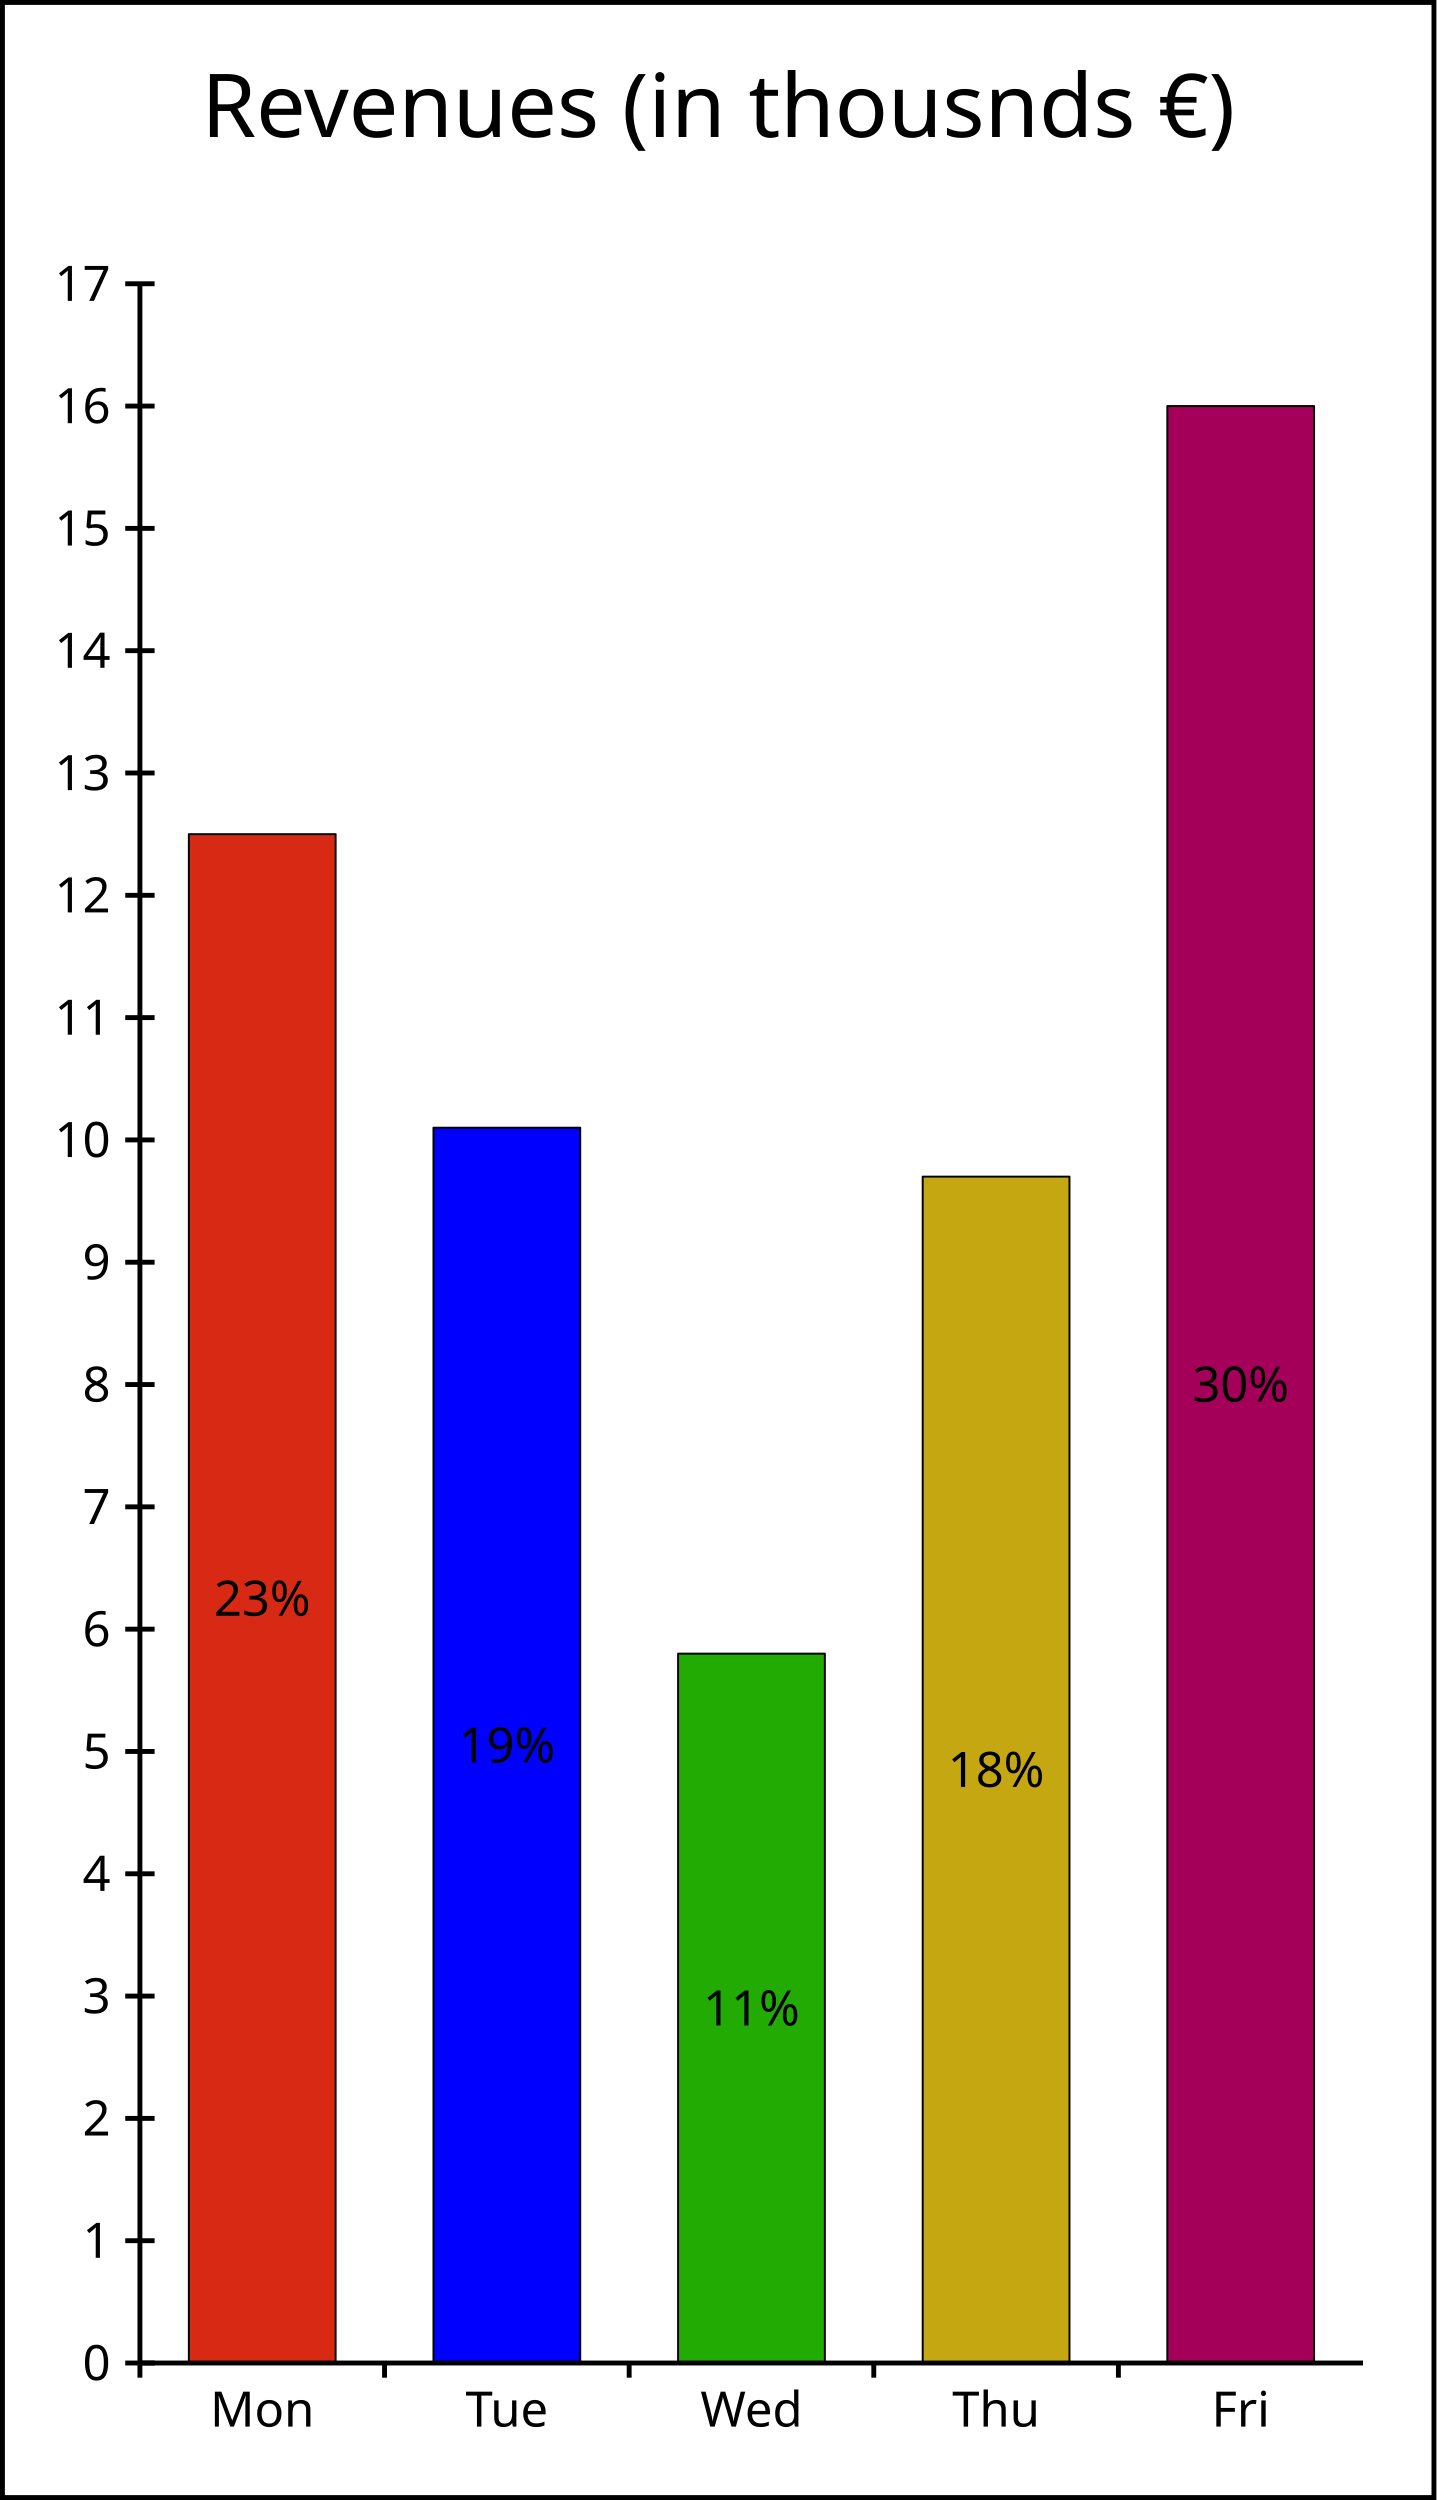
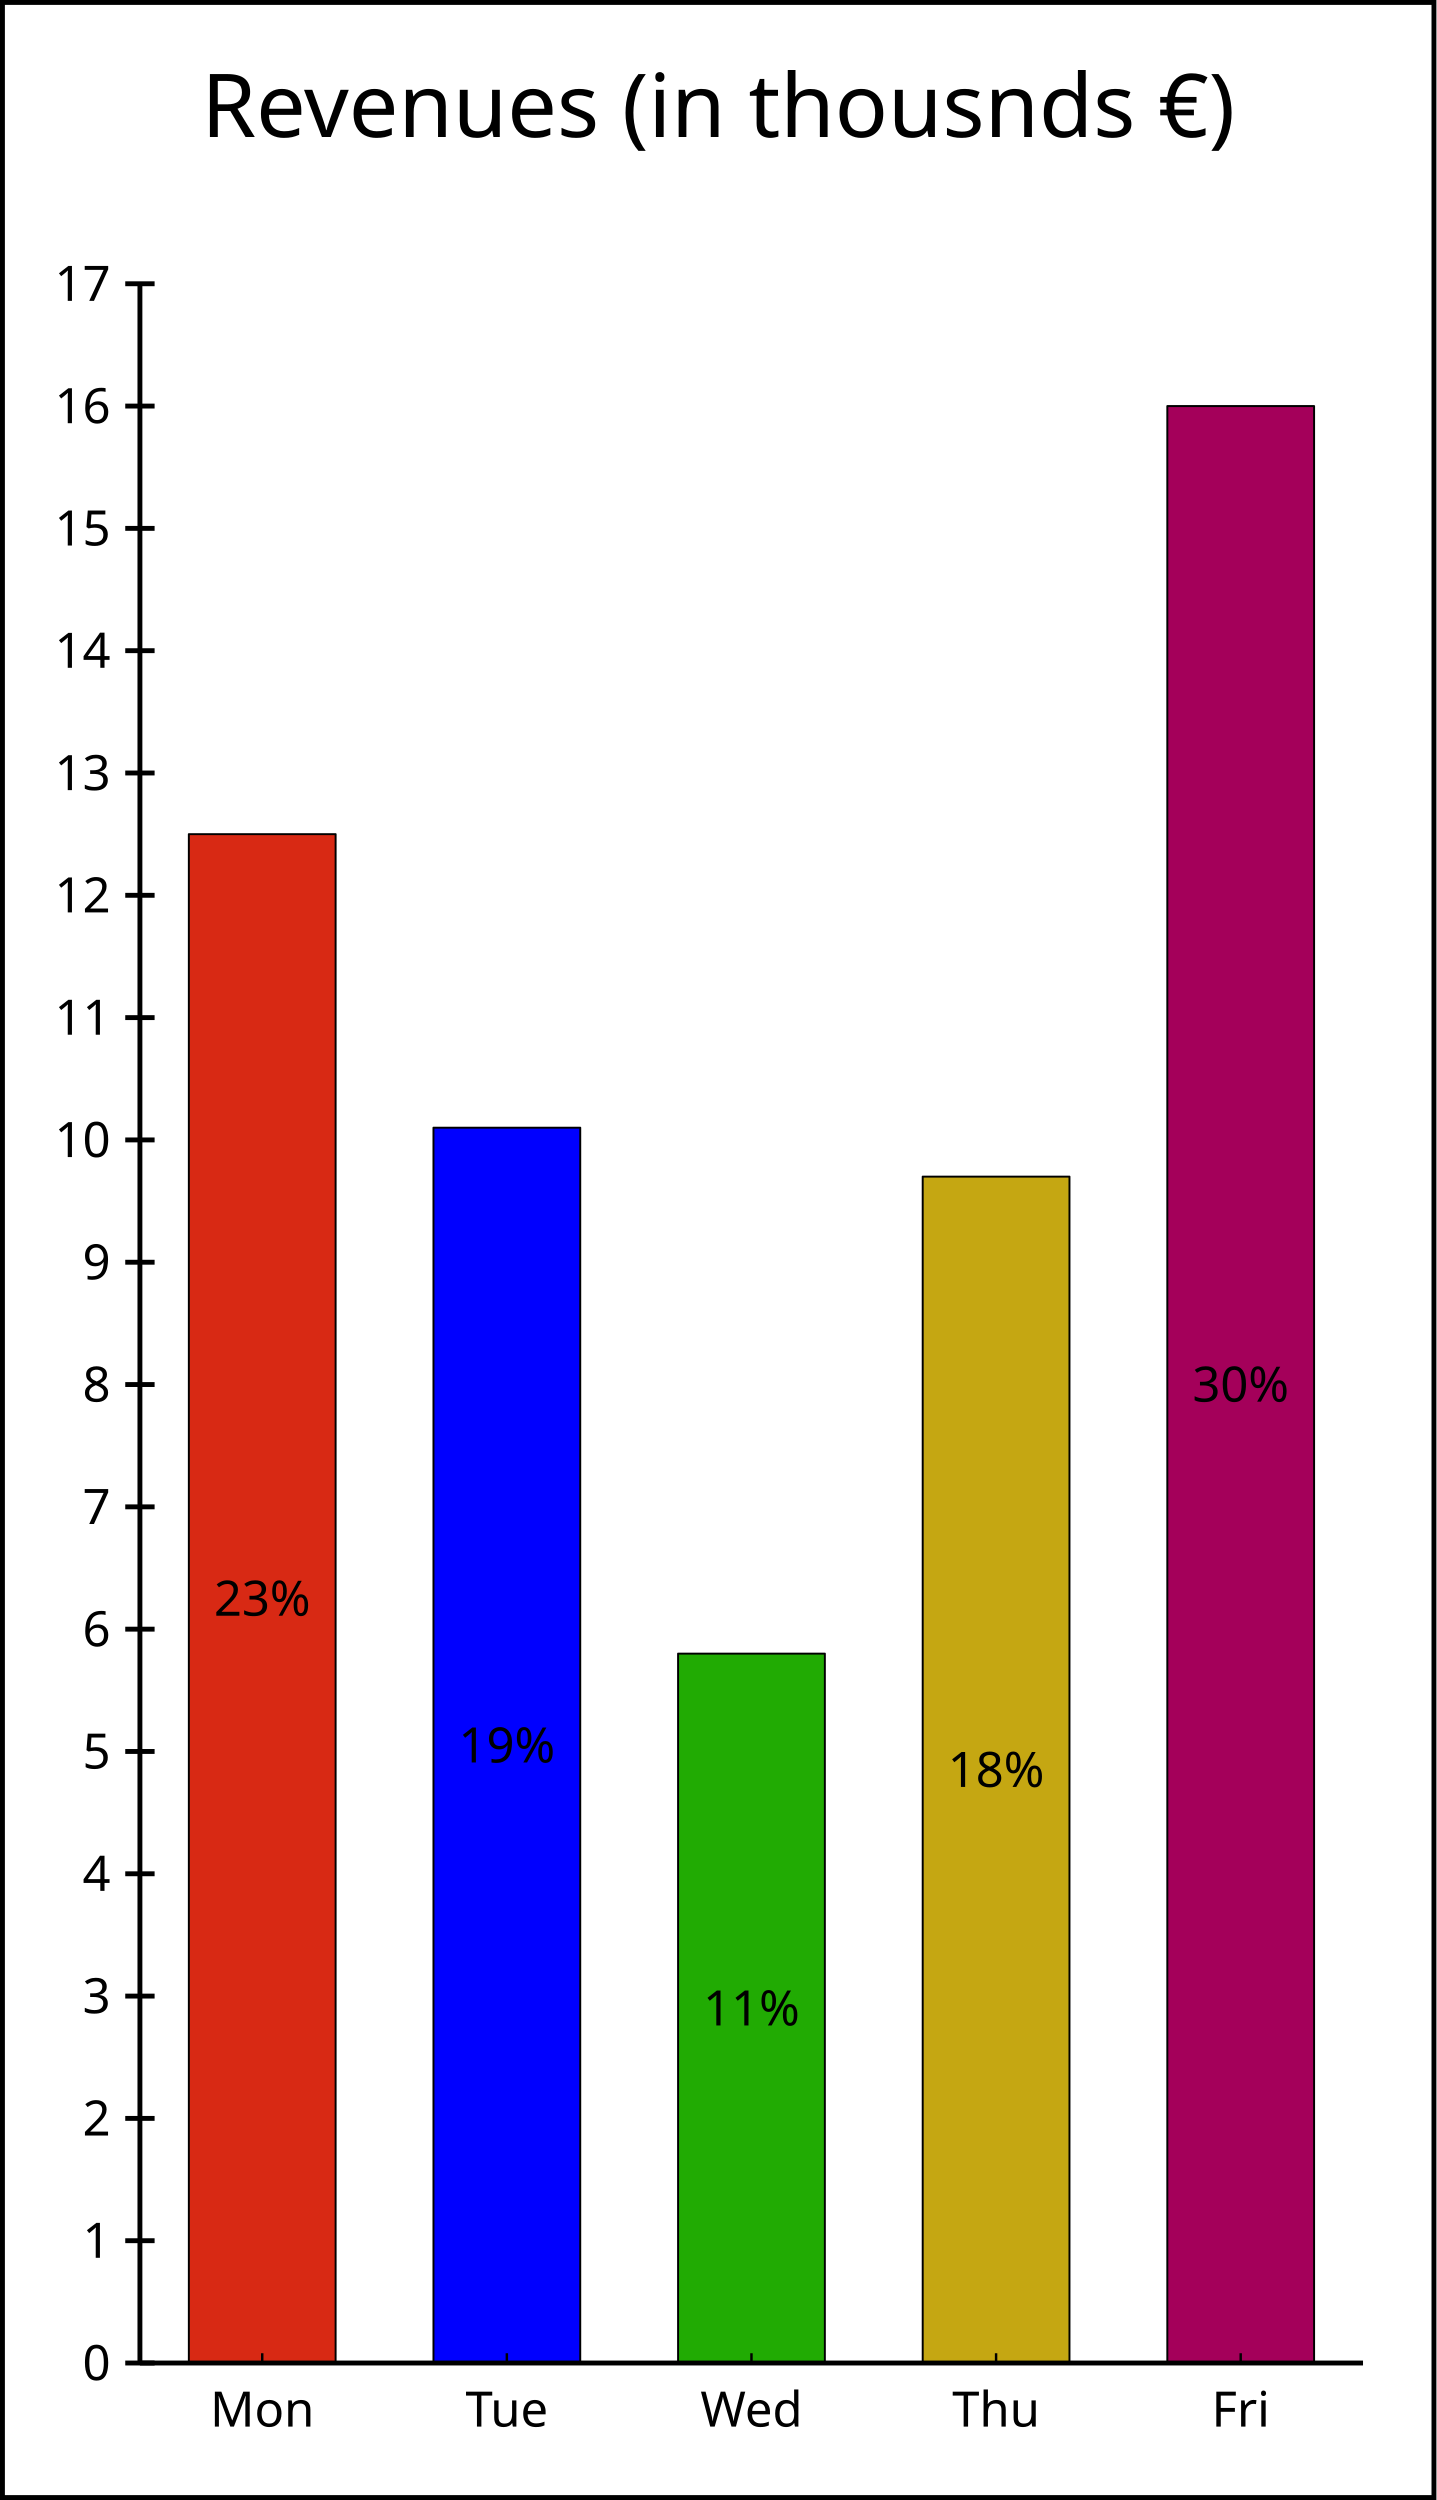
<svg xmlns="http://www.w3.org/2000/svg" viewBox="0 0 293.6 511">
  <g>
    <text x="146.8" y="28" text-anchor="middle" font-family="Verdana" font-size="18" fill="black">Revenues (in thousnds €)</text>
  </g>
  <g stroke-width="0.4" stroke="black" stroke-linejoin="round">
    <g transform="translate(53.6, 483)" fill="#d82914">
      <path d="M-15,-0 h30 v-312.5 h-30 z" />
    </g>
    <g transform="translate(103.6, 483)" fill="blue">
      <path d="M-15,-0 h30 v-252.5 h-30 z" />
    </g>
    <g transform="translate(153.6, 483)" fill="#21ab03">
      <path d="M-15,-0 h30 v-145 h-30 z" />
    </g>
    <g transform="translate(203.6, 483)" fill="#c5a712">
      <path d="M-15,-0 h30 v-242.5 h-30 z" />
    </g>
    <g transform="translate(253.6, 483)" fill="#a4005a">
      <path d="M-15,-0 h30 v-400 h-30 z" />
    </g>
  </g>
  <g stroke="black">
-     <path d="M28.6,483 v3 m50,-3 v3 m50,-3 v3 m50,-3 v3 m50,-3 v3" stroke-width="1" />
+     <path d="M53.6,481  v2 m50,-2  v2 m50,-2  v2 m50,-2  v2 m50,-2  v2 m50,-2" stroke-width="0.5" />
    <path d="M25.6,483 l6,0  m-6,-25 l6,0  m-6,-25 l6,0  m-6,-25 l6,0  m-6,-25 l6,0  m-6,-25 l6,0  m-6,-25 l6,0  m-6,-25 l6,0  m-6,-25 l6,0  m-6,-25 l6,0  m-6,-25 l6,0  m-6,-25 l6,0  m-6,-25 l6,0  m-6,-25 l6,0  m-6,-25 l6,0  m-6,-25 l6,0  m-6,-25 l6,0  m-6,-25 l6,0 " stroke-width="1" />
  </g>
  <line x1="28.6" y1="483" x2="278.6" y2="483" stroke="black" stroke-width="1" />
  <g text-anchor="middle" font-family="Verdana" font-size="10" fill="black">
    <text x="53.6" y="496">Mon</text>
    <text x="103.6" y="496">Tue</text>
    <text x="153.6" y="496">Wed</text>
    <text x="203.6" y="496">Thu</text>
    <text x="253.6" y="496">Fri</text>
  </g>
  <g stroke="black" stroke-width="1">
    <line x1="28.6" y1="483" x2="28.6" y2="58" />
  </g>
  <g text-anchor="end" font-family="Verdana" font-size="10" fill="black">
    <text x="22.6" y="486.5">0</text>
    <text x="22.6" y="461.5">1</text>
    <text x="22.6" y="436.5">2</text>
    <text x="22.6" y="411.5">3</text>
    <text x="22.6" y="386.5">4</text>
    <text x="22.6" y="361.5">5</text>
    <text x="22.6" y="336.5">6</text>
    <text x="22.6" y="311.5">7</text>
    <text x="22.6" y="286.5">8</text>
    <text x="22.6" y="261.5">9</text>
    <text x="22.6" y="236.5">10</text>
    <text x="22.6" y="211.5">11</text>
    <text x="22.6" y="186.5">12</text>
    <text x="22.6" y="161.5">13</text>
    <text x="22.6" y="136.5">14</text>
    <text x="22.6" y="111.5">15</text>
    <text x="22.6" y="86.5">16</text>
    <text x="22.6" y="61.5">17</text>
  </g>
  <g text-anchor="middle" font-family="Verdana" font-size="10" fill="black">
    <text x="53.6" y="330.25">23%</text>
    <text x="103.6" y="360.25">19%</text>
    <text x="153.6" y="414">11%</text>
    <text x="203.6" y="365.25">18%</text>
    <text x="253.6" y="286.5">30%</text>
  </g>
  <rect x="0.5" y="0.5" width="292.6" height="510" stroke="black" fill="none" stroke-width="1" />
</svg>
